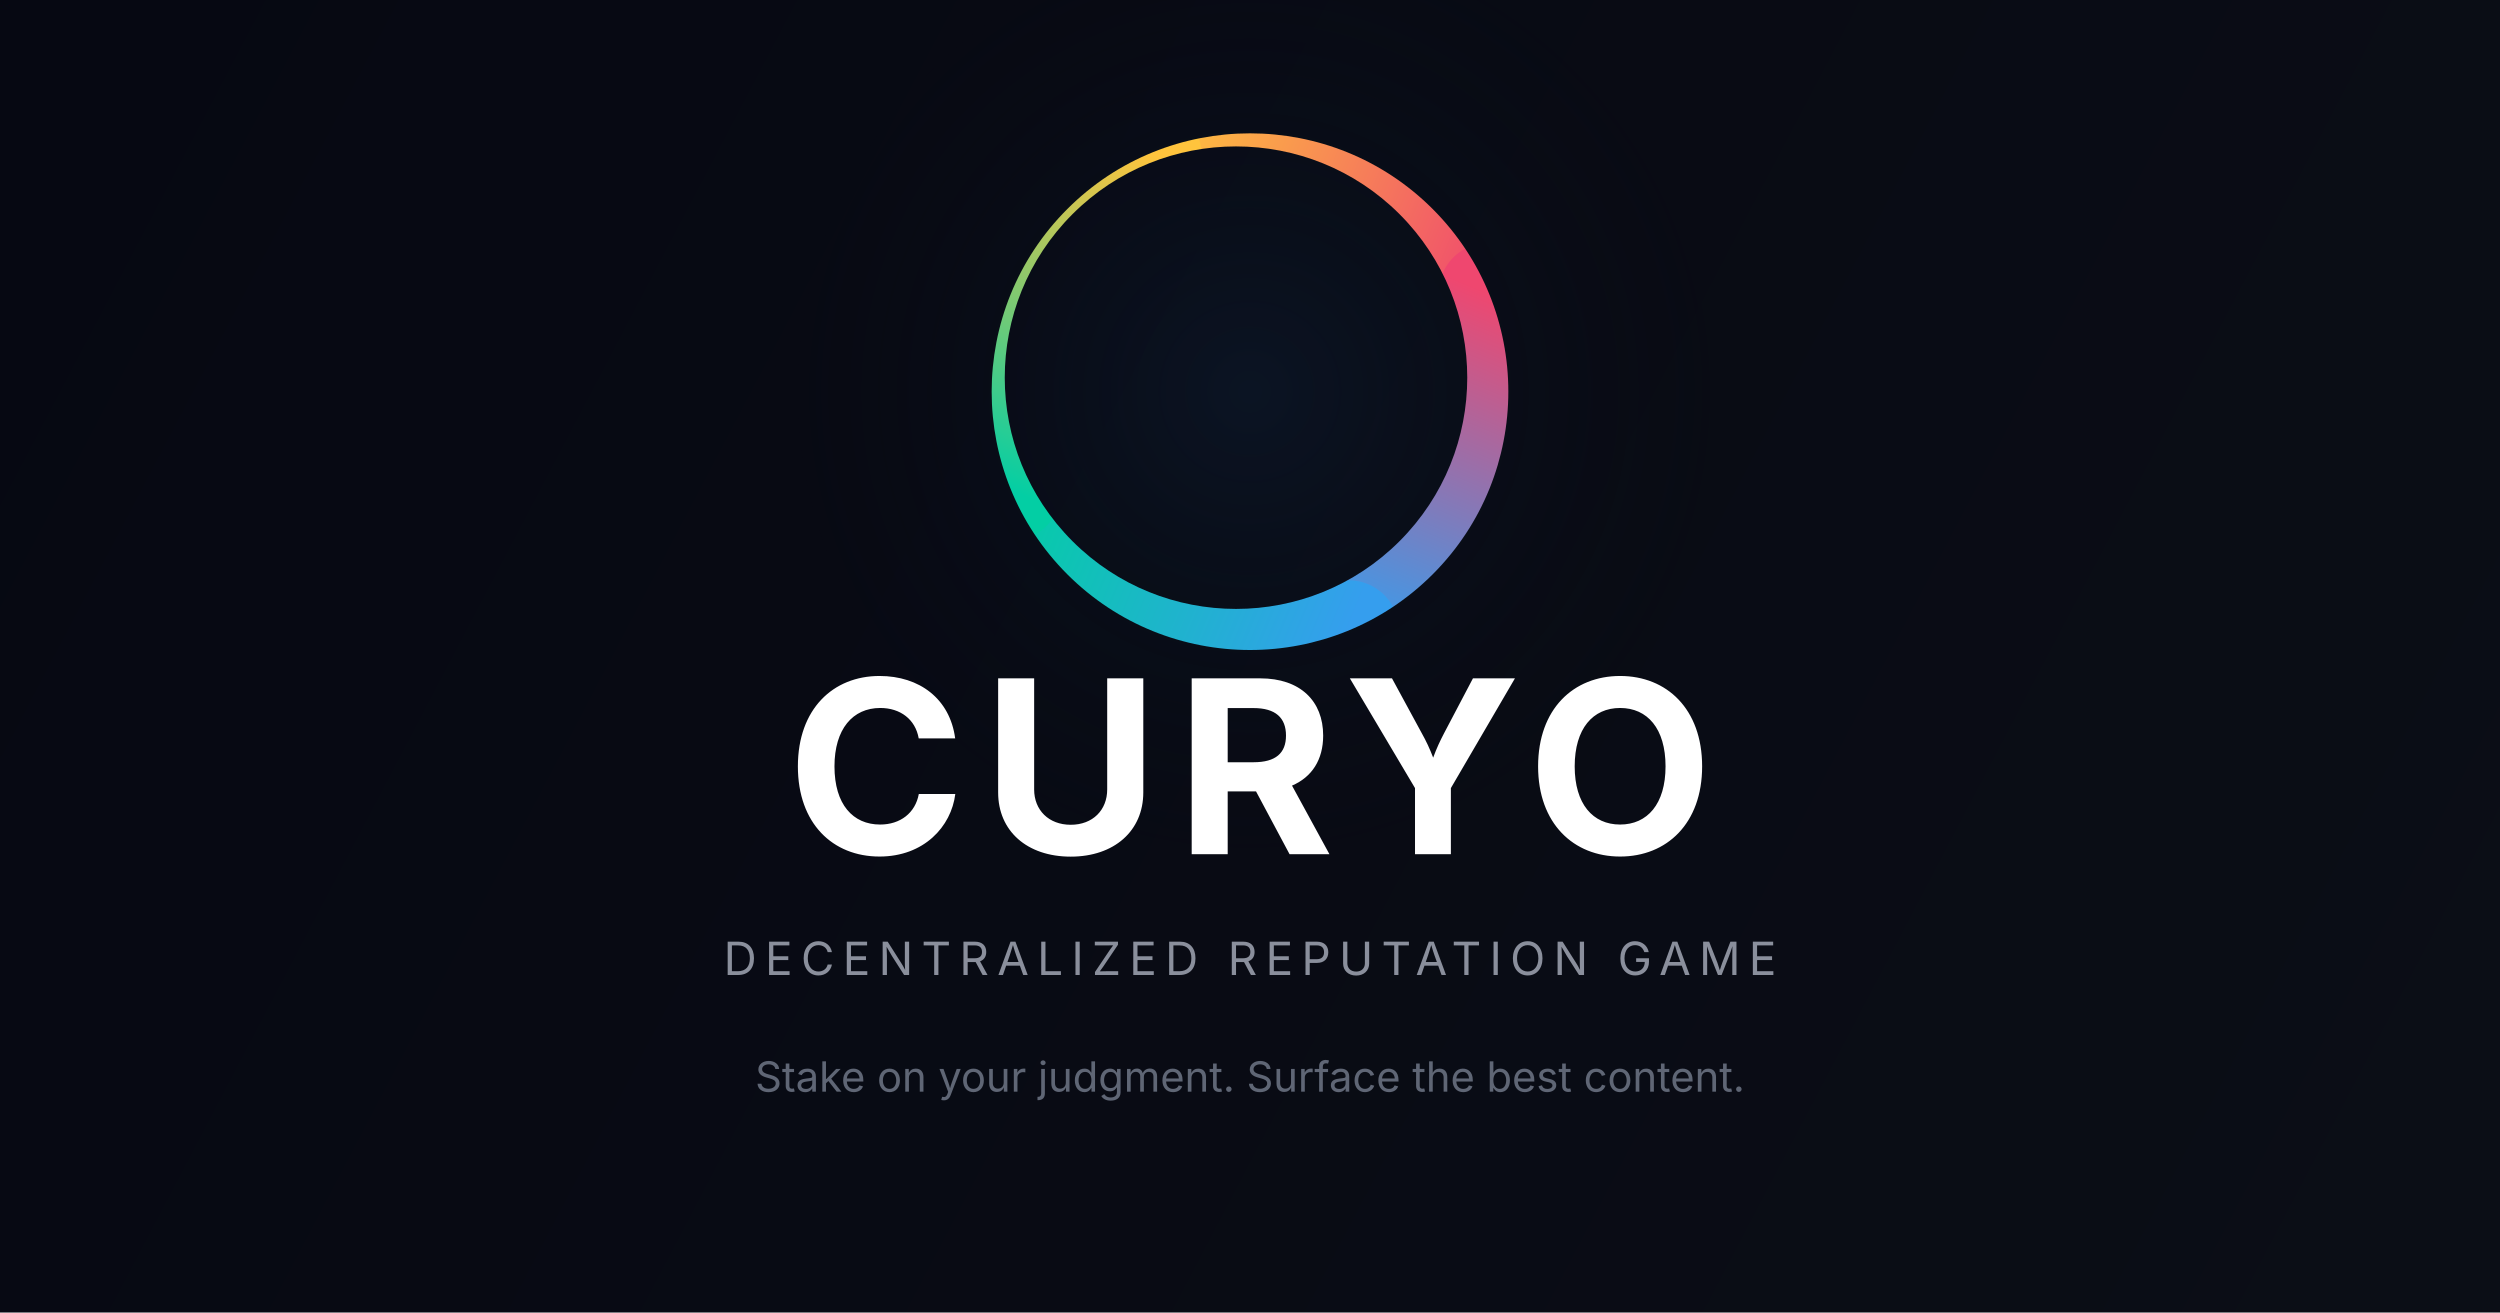
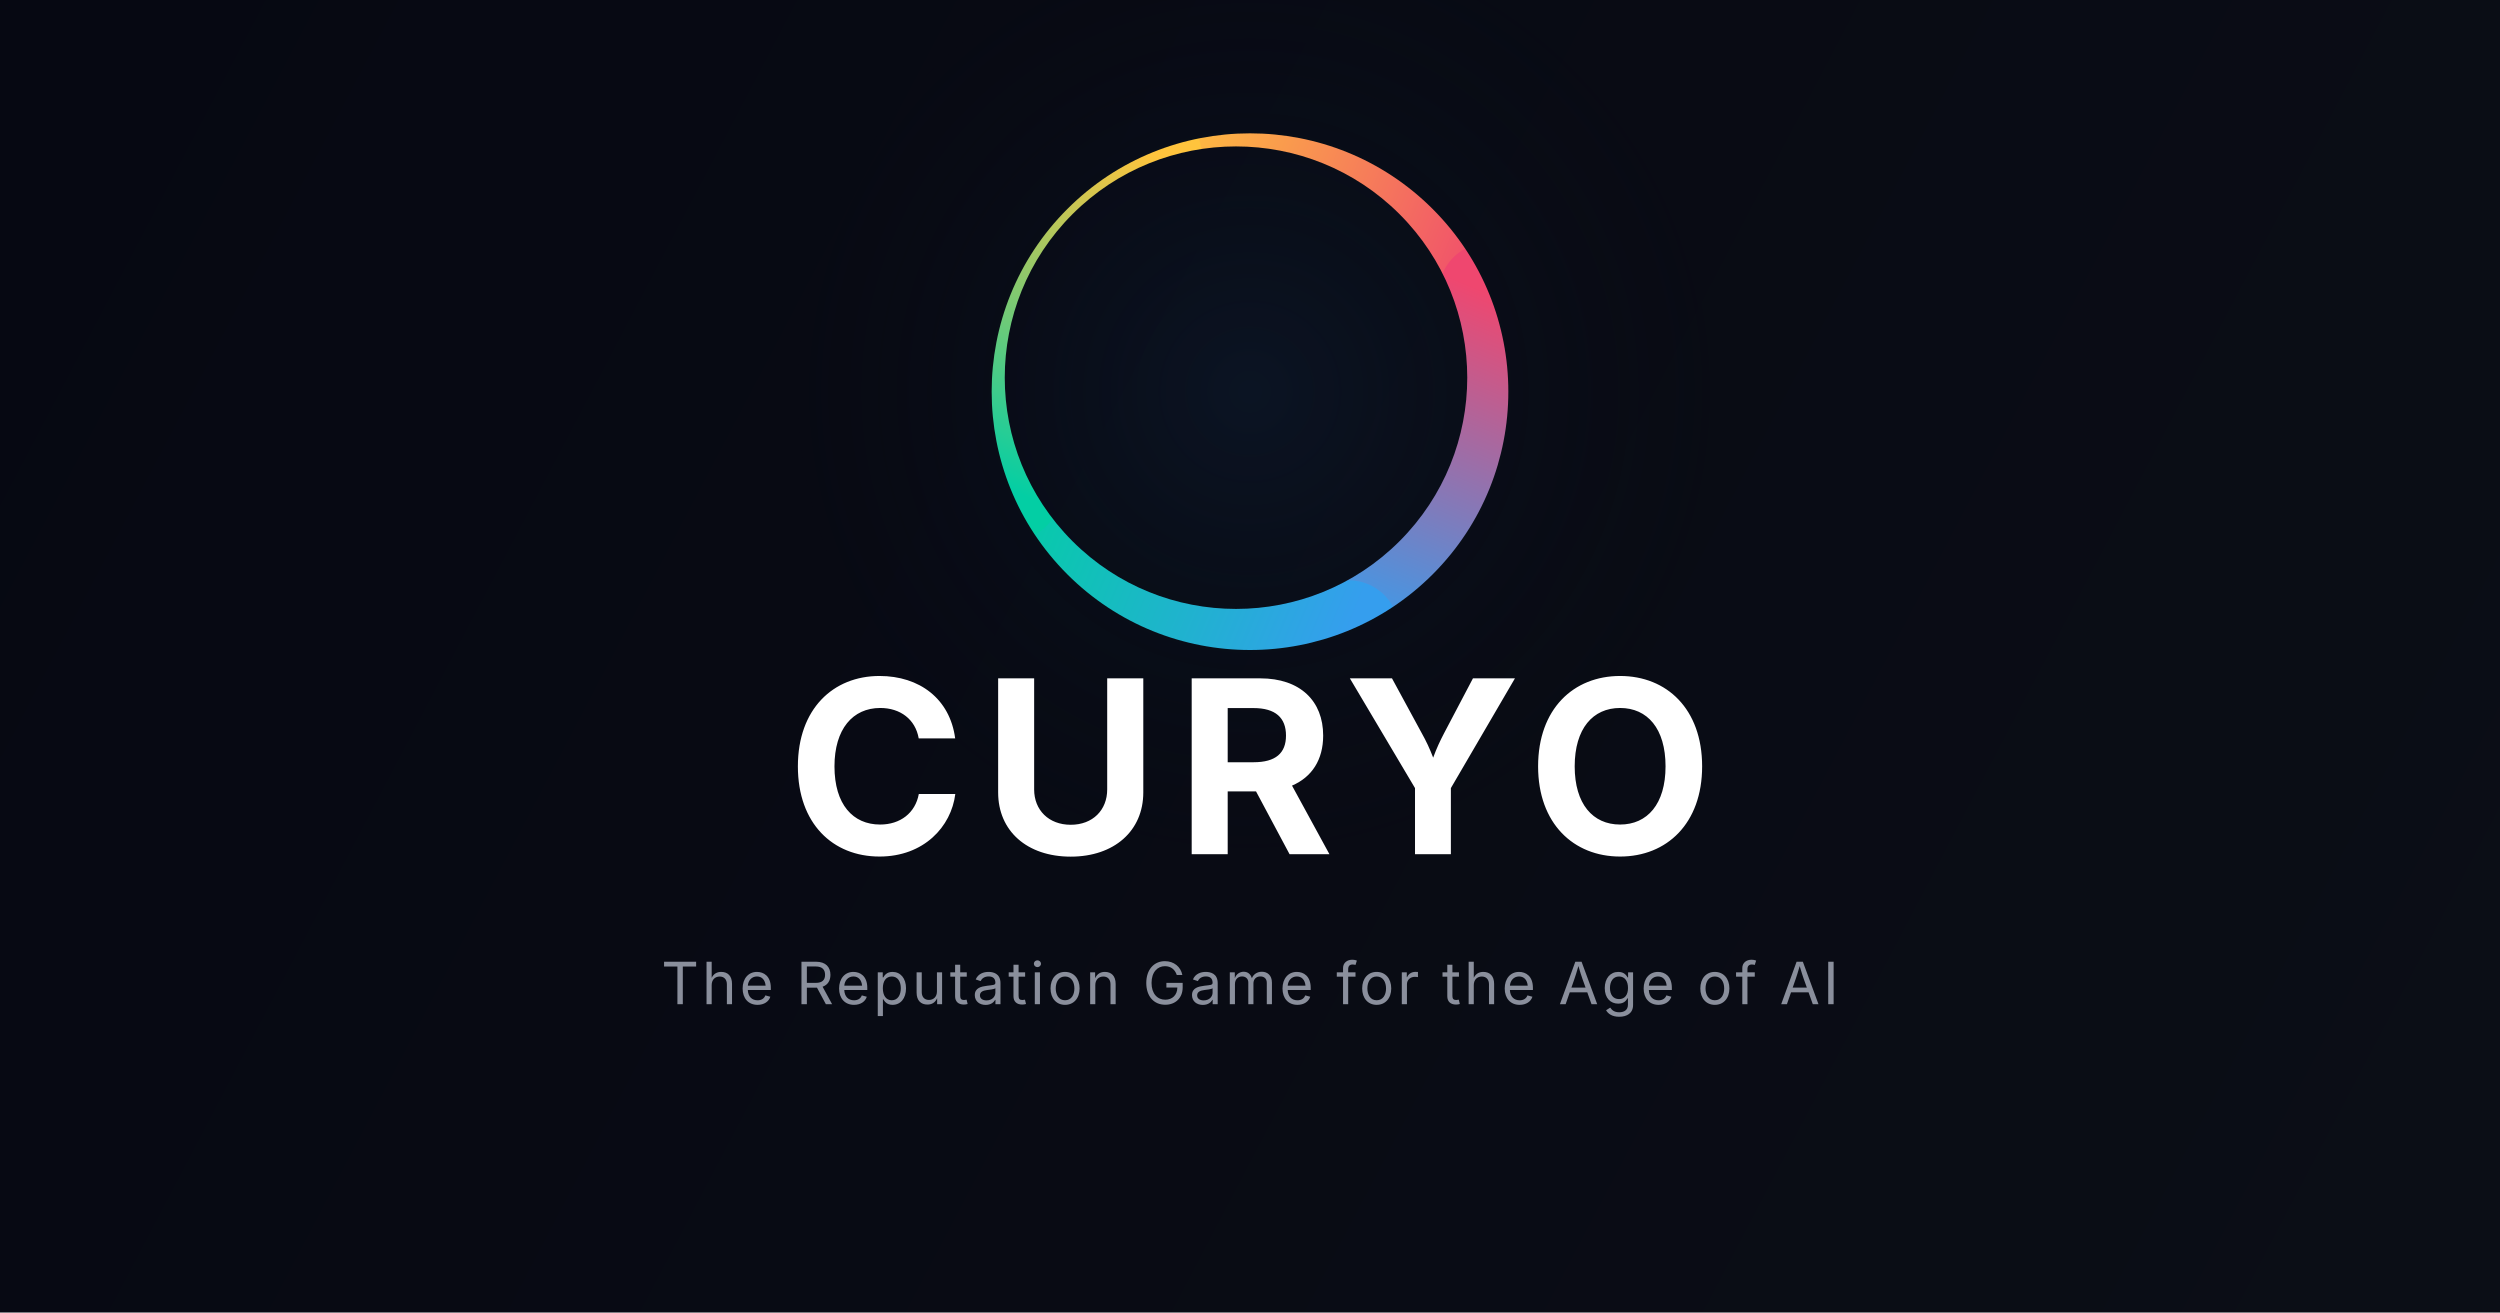
<svg xmlns="http://www.w3.org/2000/svg" viewBox="0 0 1200 630" width="1200" height="630" fill="none">
  <defs>
    <linearGradient id="bg" x1="0" y1="0" x2="1200" y2="630" gradientUnits="userSpaceOnUse">
      <stop offset="0" stop-color="#060812" />
      <stop offset="1" stop-color="#0B0E16" />
    </linearGradient>
    <radialGradient id="halo" cx="600" cy="188" r="240" gradientUnits="userSpaceOnUse">
      <stop offset="0" stop-color="#0F1D33" stop-opacity="0.5" />
      <stop offset="0.65" stop-color="#08101D" stop-opacity="0.18" />
      <stop offset="1" stop-color="#060812" stop-opacity="0" />
    </radialGradient>
    <linearGradient id="curyo-top-right" x1="600" y1="64" x2="724" y2="188" gradientUnits="userSpaceOnUse">
      <stop offset="0" stop-color="#FFC43D" />
      <stop offset="1" stop-color="#EF476F" />
    </linearGradient>
    <linearGradient id="curyo-bottom-right" x1="724" y1="188" x2="600" y2="312" gradientUnits="userSpaceOnUse">
      <stop offset="0" stop-color="#EF476F" />
      <stop offset="1" stop-color="#359EEE" />
    </linearGradient>
    <linearGradient id="curyo-bottom-left" x1="600" y1="312" x2="476" y2="188" gradientUnits="userSpaceOnUse">
      <stop offset="0" stop-color="#359EEE" />
      <stop offset="1" stop-color="#03CEA4" />
    </linearGradient>
    <linearGradient id="curyo-top-left" x1="476" y1="188" x2="600" y2="64" gradientUnits="userSpaceOnUse">
      <stop offset="0" stop-color="#03CEA4" />
      <stop offset="1" stop-color="#FFC43D" />
    </linearGradient>
    <mask id="curyo-ring-mask">
      <rect width="1200" height="630" fill="black" />
      <g transform="rotate(-22.5 600 188)">
        <circle cx="600" cy="188" r="124" fill="white" />
        <circle cx="600" cy="178.5" r="111" fill="black" />
      </g>
    </mask>
  </defs>
  <rect width="1200" height="630" fill="url(#bg)" />
  <circle cx="600" cy="188" r="240" fill="url(#halo)" />
  <g mask="url(#curyo-ring-mask)" transform="rotate(-22.5 600 188)">
    <path d="M600 64 A124 124 0 0 1 724 188" stroke="url(#curyo-top-right)" stroke-width="48" stroke-linecap="round" />
    <path d="M724 188 A124 124 0 0 1 600 312" stroke="url(#curyo-bottom-right)" stroke-width="48" stroke-linecap="round" />
    <path d="M600 312 A124 124 0 0 1 476 188" stroke="url(#curyo-bottom-left)" stroke-width="48" stroke-linecap="round" />
    <path d="M476 188 A124 124 0 0 1 600 64" stroke="url(#curyo-top-left)" stroke-width="48" stroke-linecap="round" />
  </g>
  <text x="600" y="410" font-family="'Space Grotesk', 'Inter', 'Segoe UI', sans-serif" font-size="116" font-weight="700" fill="white" text-anchor="middle" letter-spacing="8">
    CURYO
  </text>
-   <text x="600" y="468" font-family="'Inter', 'Segoe UI', sans-serif" font-size="22" fill="#8A8F9C" text-anchor="middle" letter-spacing="4">
-     DECENTRALIZED REPUTATION GAME
-   </text>
-   <text x="600" y="524" font-family="'Inter', 'Segoe UI', sans-serif" font-size="20" fill="#5F6675" text-anchor="middle">
-     Stake on your judgment. Surface the best content.
+   <text x="600" y="482" font-family="'Inter', 'Segoe UI', sans-serif" font-size="28" fill="#8A8F9C" text-anchor="middle" letter-spacing="1.5">
+     The Reputation Game for the Age of AI
  </text>
</svg>
